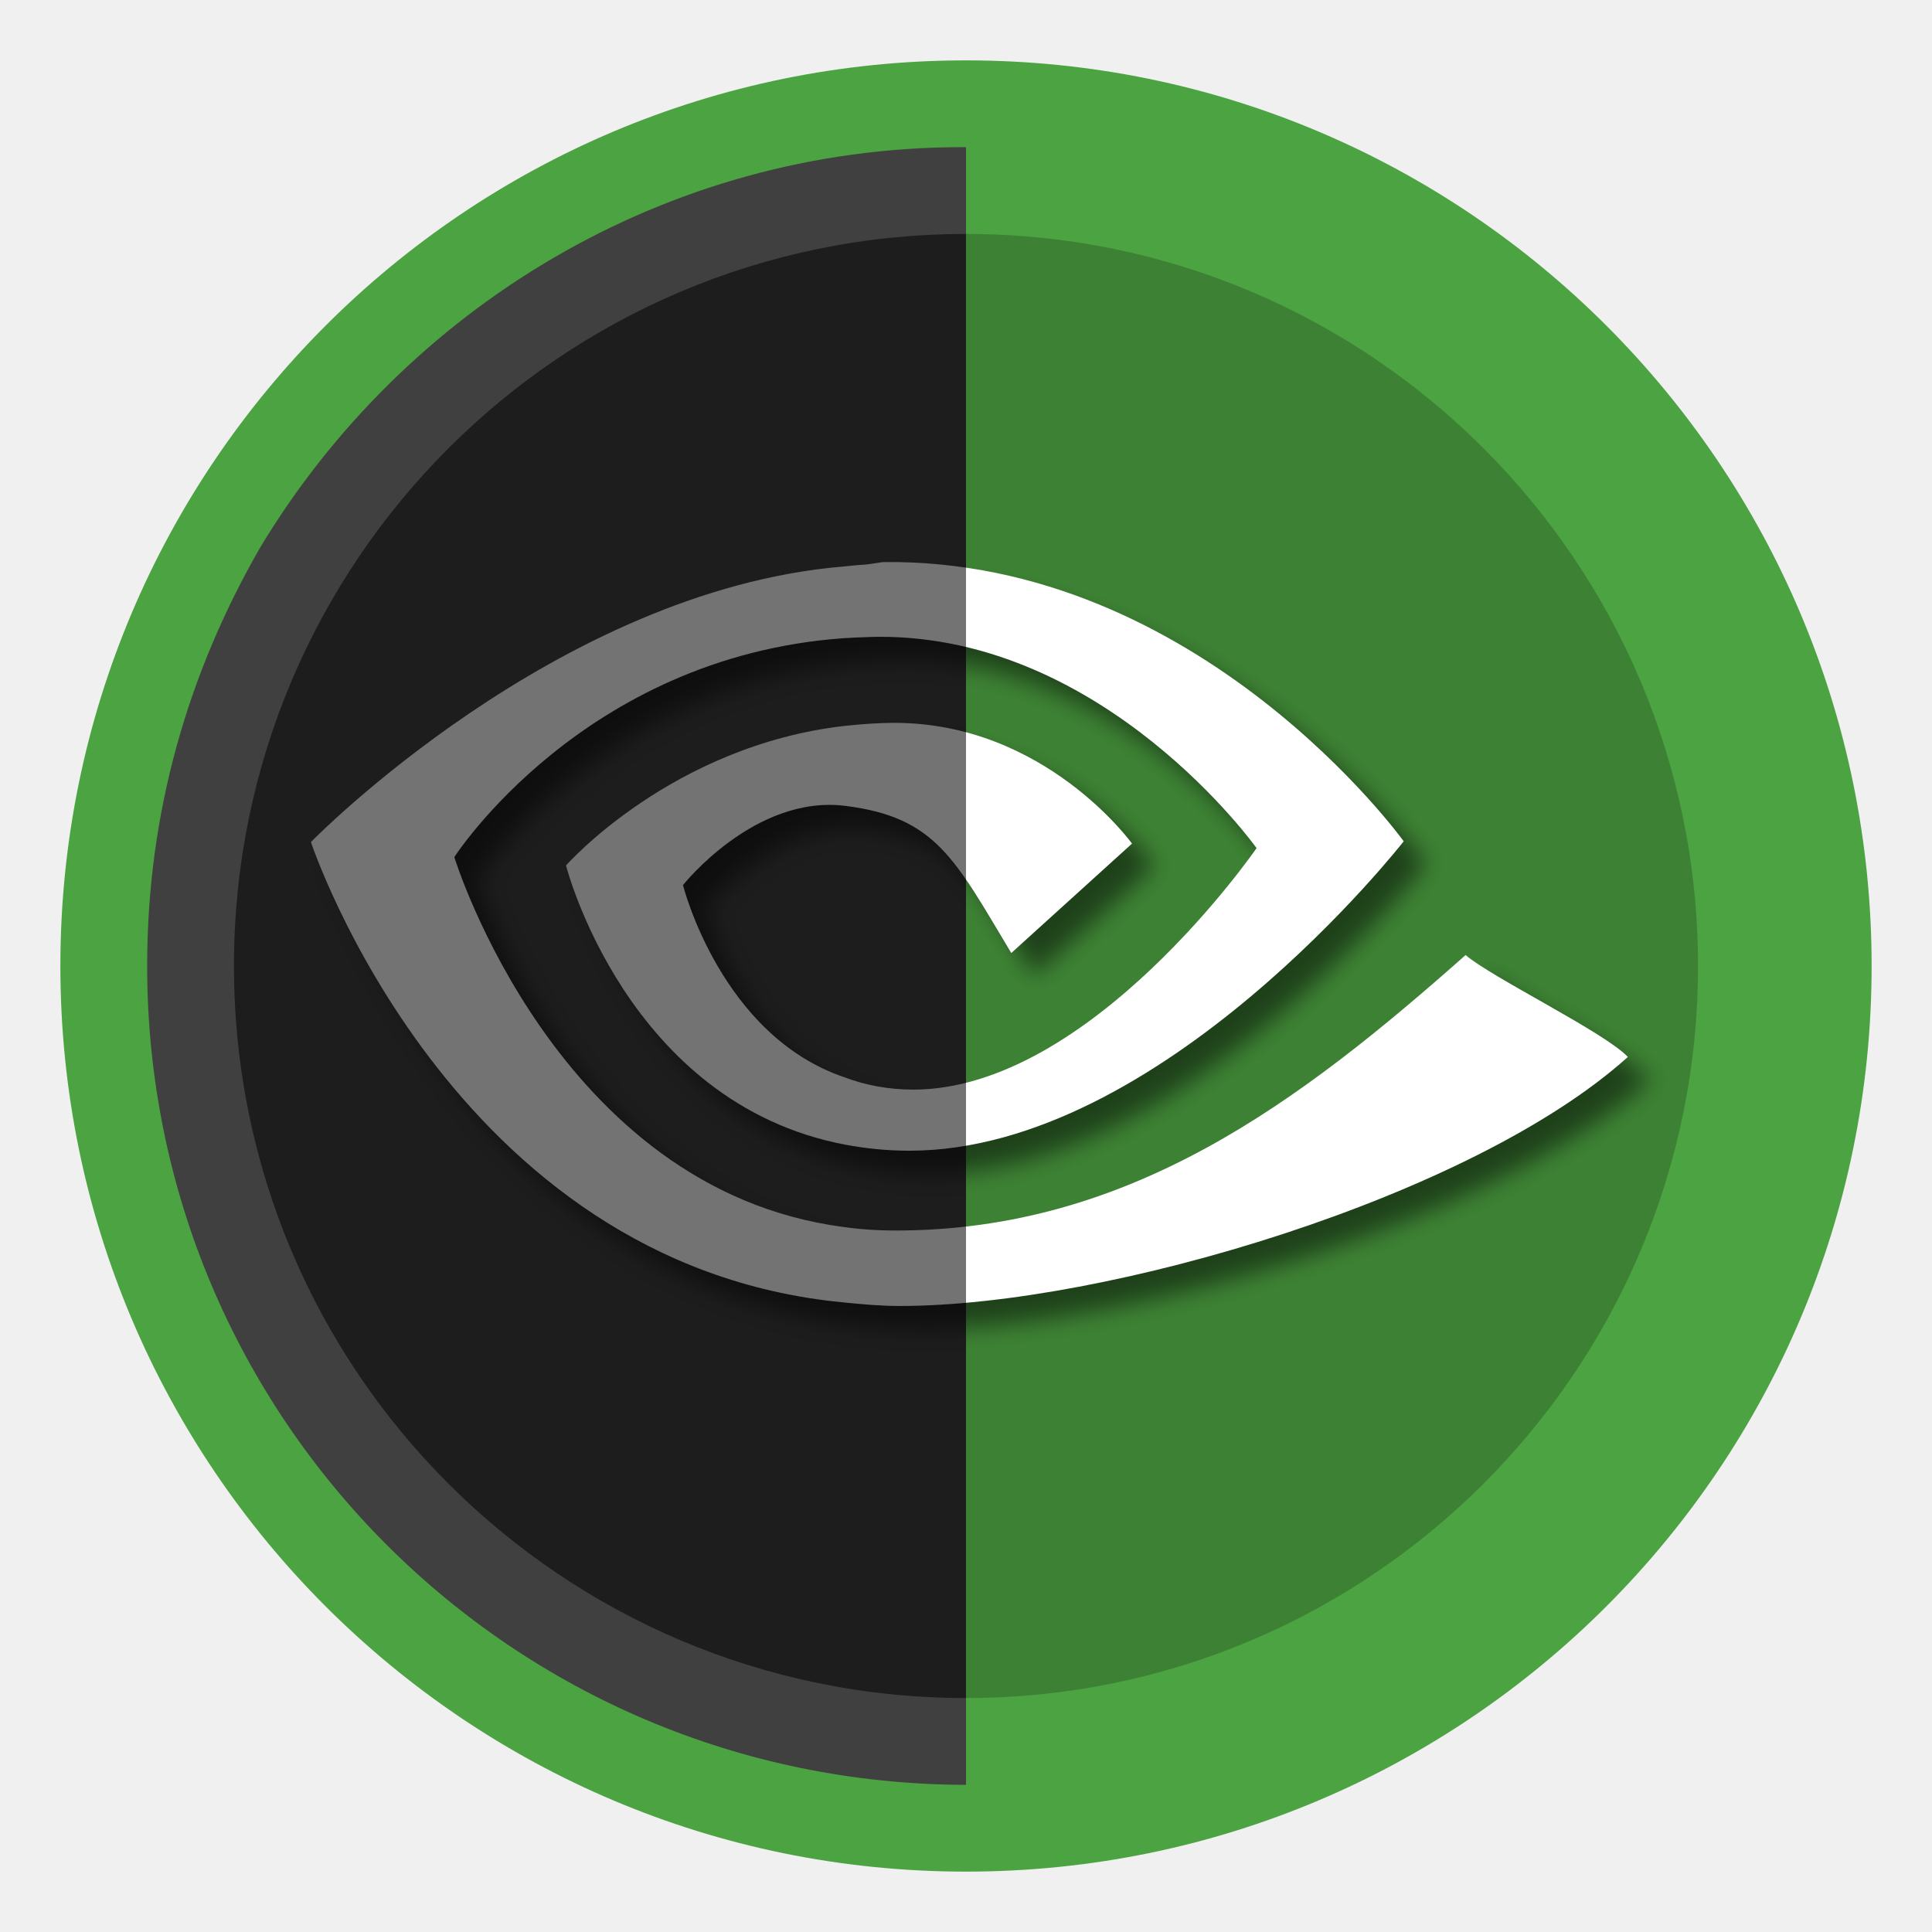
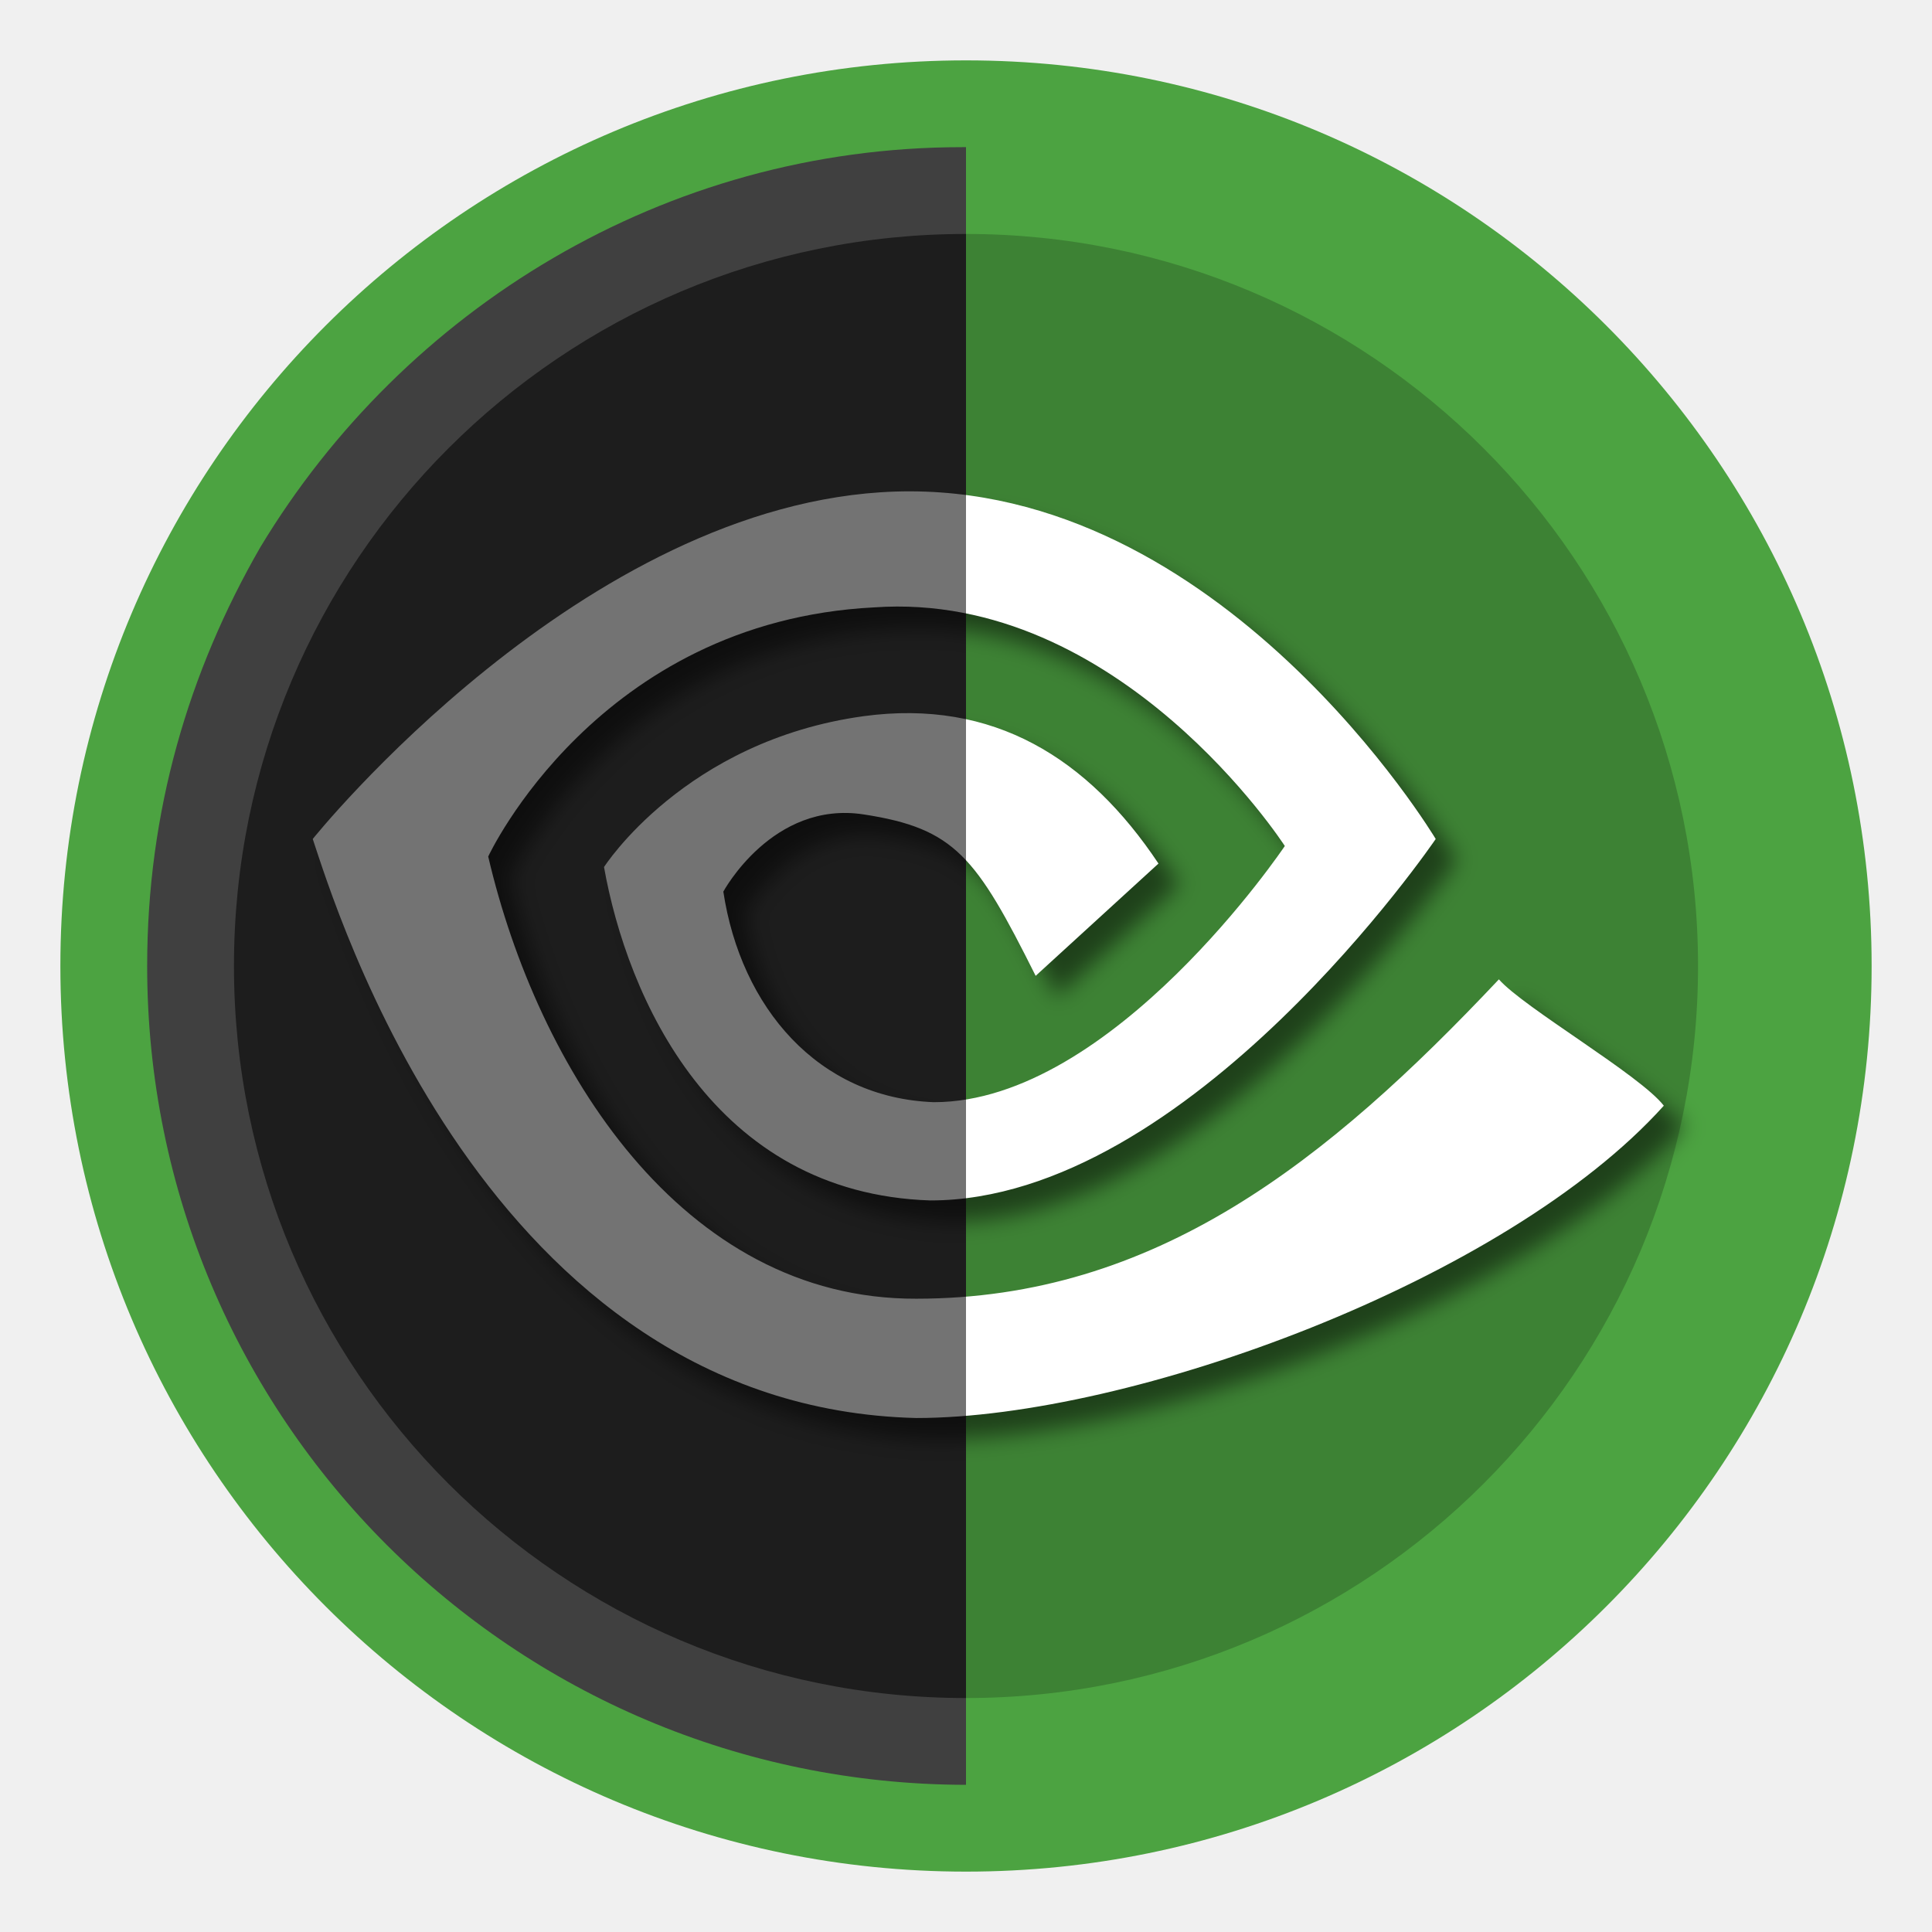
<svg xmlns="http://www.w3.org/2000/svg" width="512" height="512" version="1.1">
  <defs>
-     <filter id="filter2067" x="-.021" y="-.037" width="1.1" height="1.1" color-interpolation-filters="sRGB">
+     <filter id="filter2067" x="-.019" y="-.027" width="1.1" height="1.1" color-interpolation-filters="sRGB">
      <feFlood flood-color="rgb(0,0,0)" flood-opacity=".5" result="flood" />
      <feComposite in="flood" in2="SourceGraphic" operator="in" result="composite1" />
      <feGaussianBlur in="composite1" result="blur" stdDeviation="3" />
      <feOffset dx="6" dy="6" result="offset" />
      <feComposite in="SourceGraphic" in2="offset" result="composite2" />
    </filter>
  </defs>
  <g>
-     <circle cx="256" cy="256" r="240" fill="#4ca341" stop-color="#000000" stroke-linecap="round" stroke-width="7.1" />
-     <path d="m256 39v434c-120-0.21-217-97-217-217 0-41 11-78 30-111 38-63 107-106 186-106" fill="#404040" fill-rule="evenodd" />
-     <path d="m256 62v388a194 194 0 0 0 194-194 194 194 0 0 0-194-194z" opacity=".2" stop-color="#000000" stroke-linecap="round" stroke-width="3.9" />
+     <circle cx="256" cy="256" r="240" fill="#4ca341" stop-color="#000" />
+     <path d="m256 39v434c-120-0.21-217-97-217-217 0-41 11-78 30-111 38-63 107-106 186-106" fill="#404040" />
+     <path d="m256 62v388a194 194 0 0 0 194-194 194 194 0 0 0-194-194z" opacity=".2" stop-color="#000" />
+     <path transform="matrix(.93 0 0 .93 440 187)" d="m-384 38c6.1 18 49 162 172 165 61 0 168-39 213-89-6.7-8.7-40-28-47-36-49 52-98 91-166 91-67 0.26-108-66-122-126 0 0 31-67 110-71 70-4.9 117 68 117 68s-49 73-100 73c-33-1.2-55-27-60-60 0 0 14-26 40-22 26 4 32 12 49 46l35-32c-20-30-47-47-84-42-51 7-74 43-74 43 6.6 37 31 93 93 95 74 0 144-103 144-103s-61-102-154-99c-89 2.9-166 99-166 99z" fill="#fff" filter="url(#filter2067)" />
+     <path d="m256 62v388a194 194 0 0 1-194-194 194 194 0 0 1 194-194z" opacity=".55" stop-color="#000" />
  </g>
-   <path transform="matrix(1 0 0 1 -5.4 -5.4)" d="m235 155c-3.3 0.2-4.1 0.34-6.2 0.54-76 6.4-141 73-141 73s37 112 141 122c5 0.5 10 0.96 15 0.96 55 0 152-29 193-66-6.1-6.5-36-21-43-27-44 39-89 73-151 73-5 0-9.8-0.34-14-0.96-76-10-103-98-103-98s34-53 103-58c2.2-0.16 4.4-0.23 6.7-0.31 0.97-0.032 1.9-0.066 2.9-0.069 60-0.2 100 56 100 56s-44 64-91 64c-6.8 0-13-1.3-18-3.2-33-11-43-51-43-51s19-24 43-21 29 14 44 39l32-29s-23-32-63-32c-4.3 0-8.5 0.33-13 0.79-46 5.2-74 37-74 37s16 63 74 74c5.4 1 11 1.6 17 1.6 67 0 131-82 131-82s-54-75-138-74" fill="#fff" fill-rule="evenodd" filter="url(#filter2067)" stroke-width="1.1" />
-   <path d="m256 62v388a194 194 0 0 1-194-194 194 194 0 0 1 194-194z" opacity=".55" stop-color="#000000" stroke-linecap="round" stroke-width="3.9" />
</svg>
